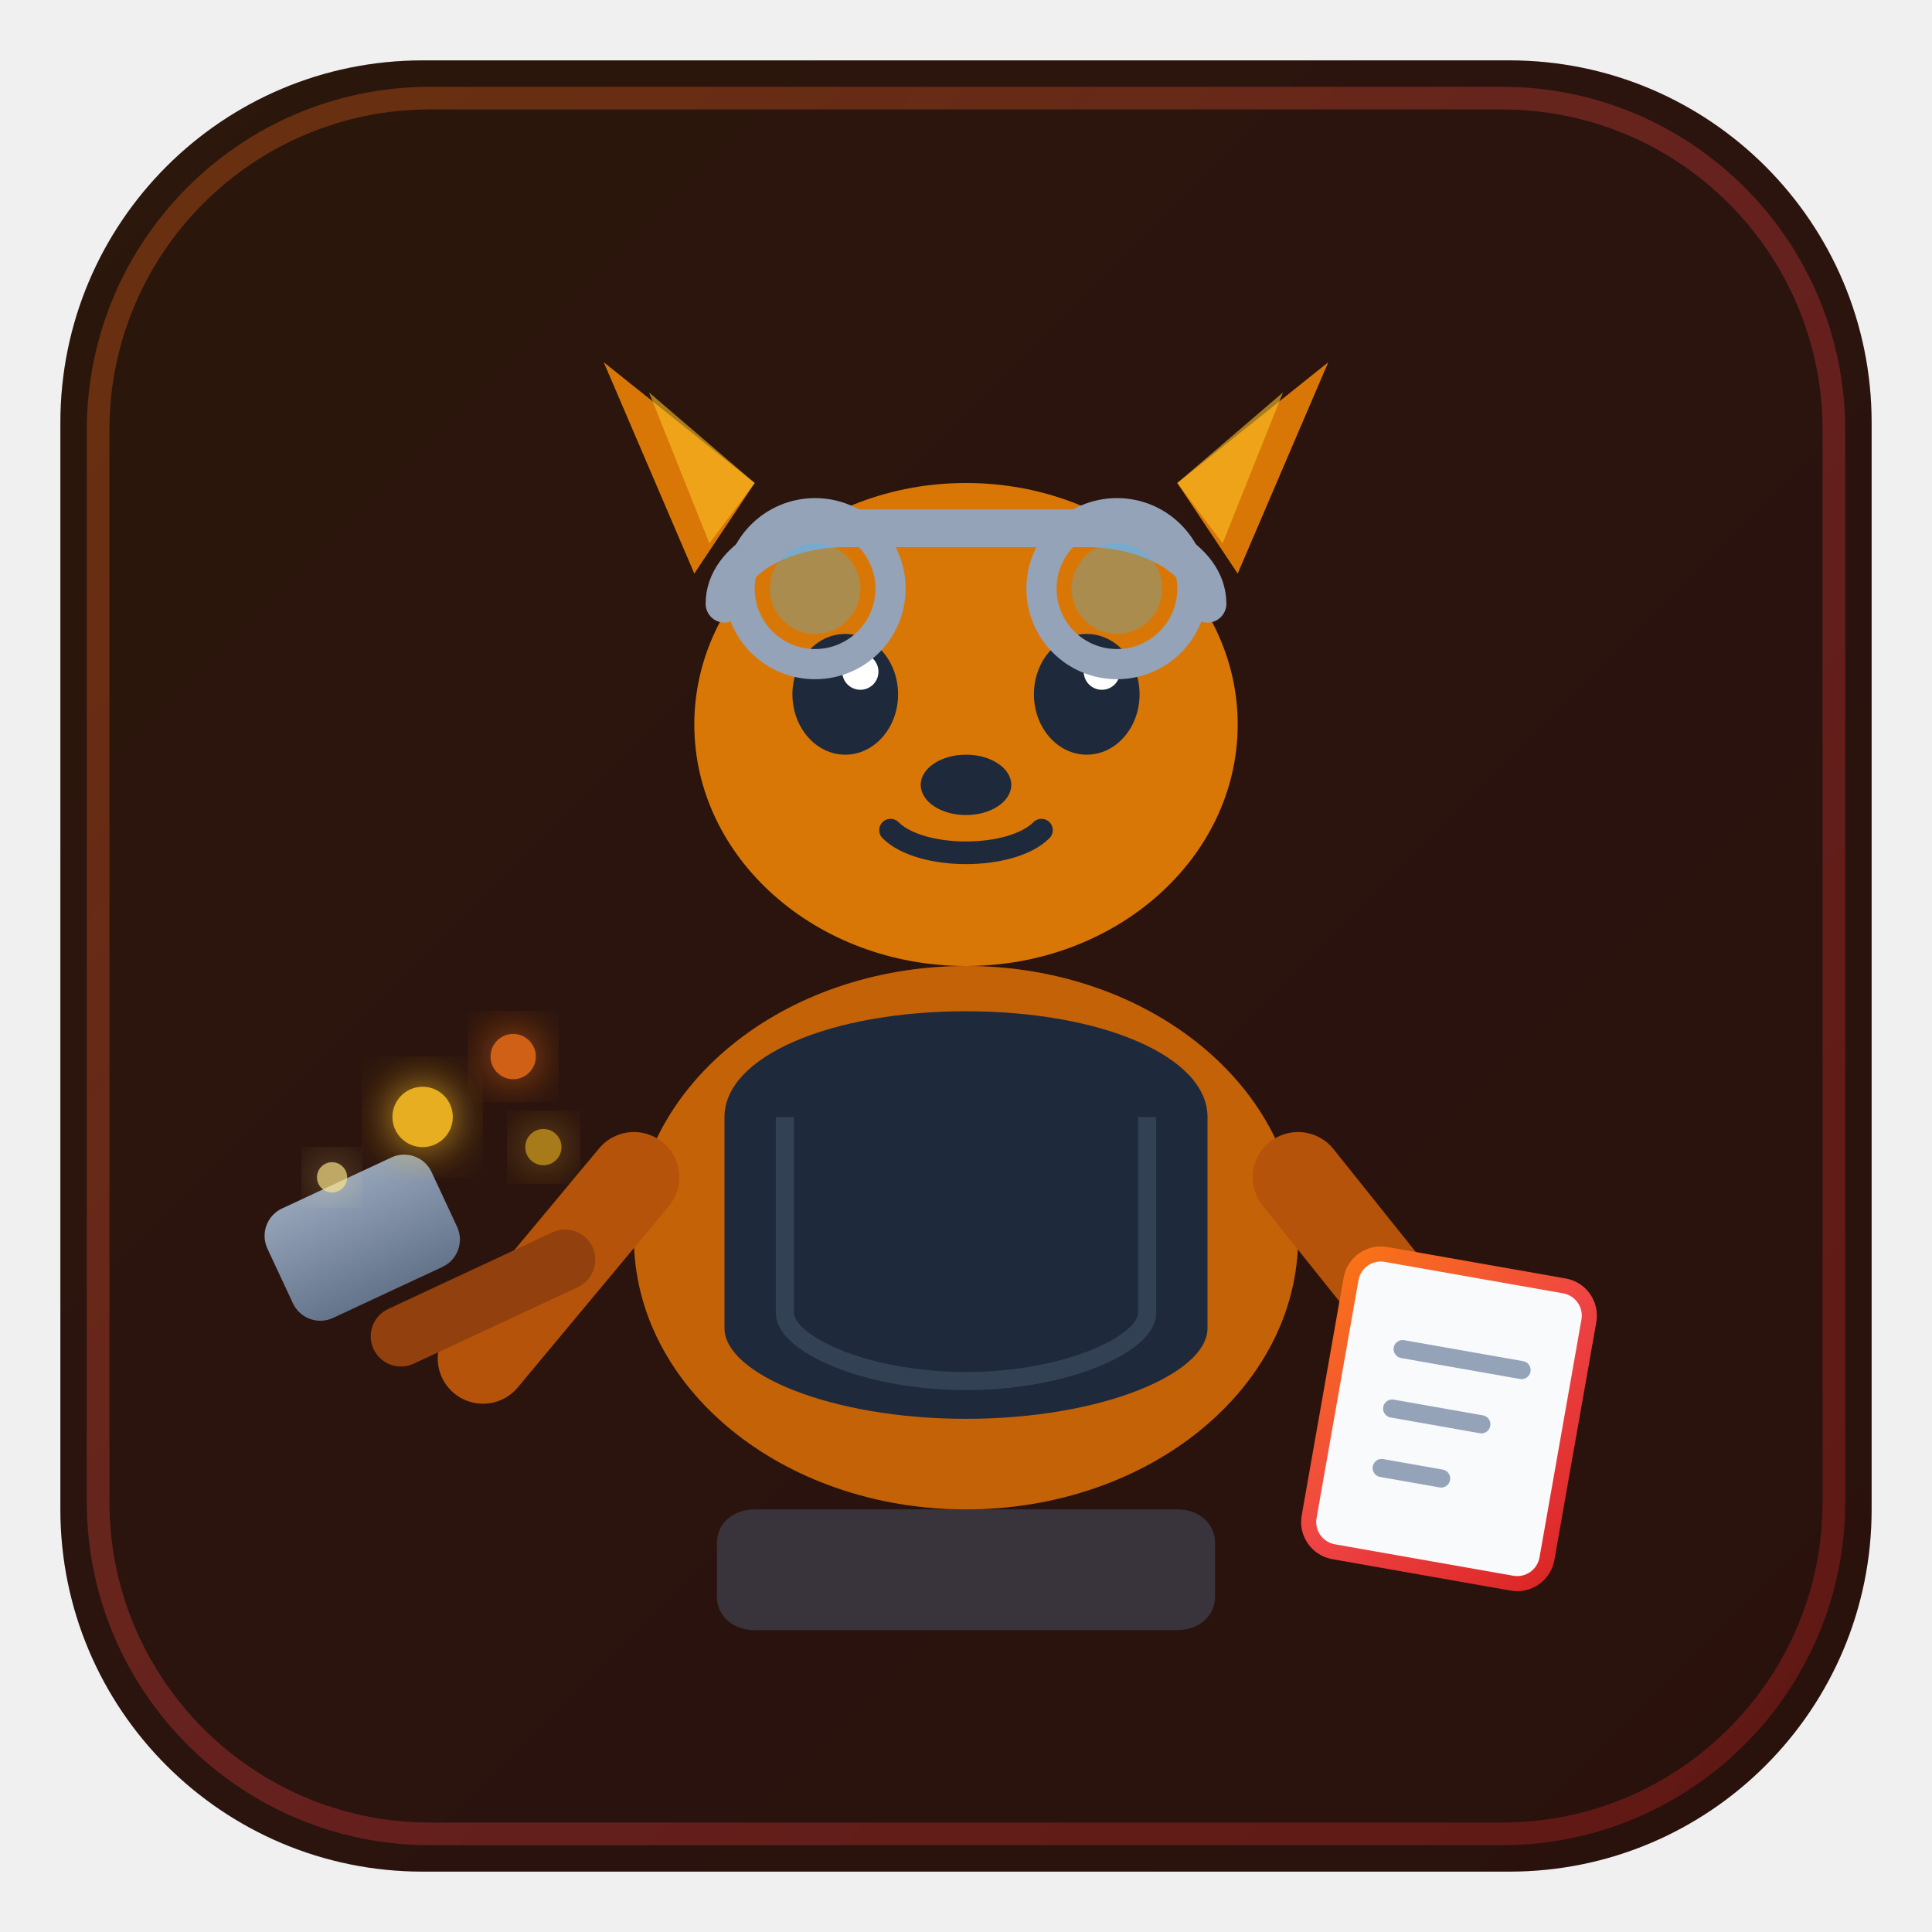
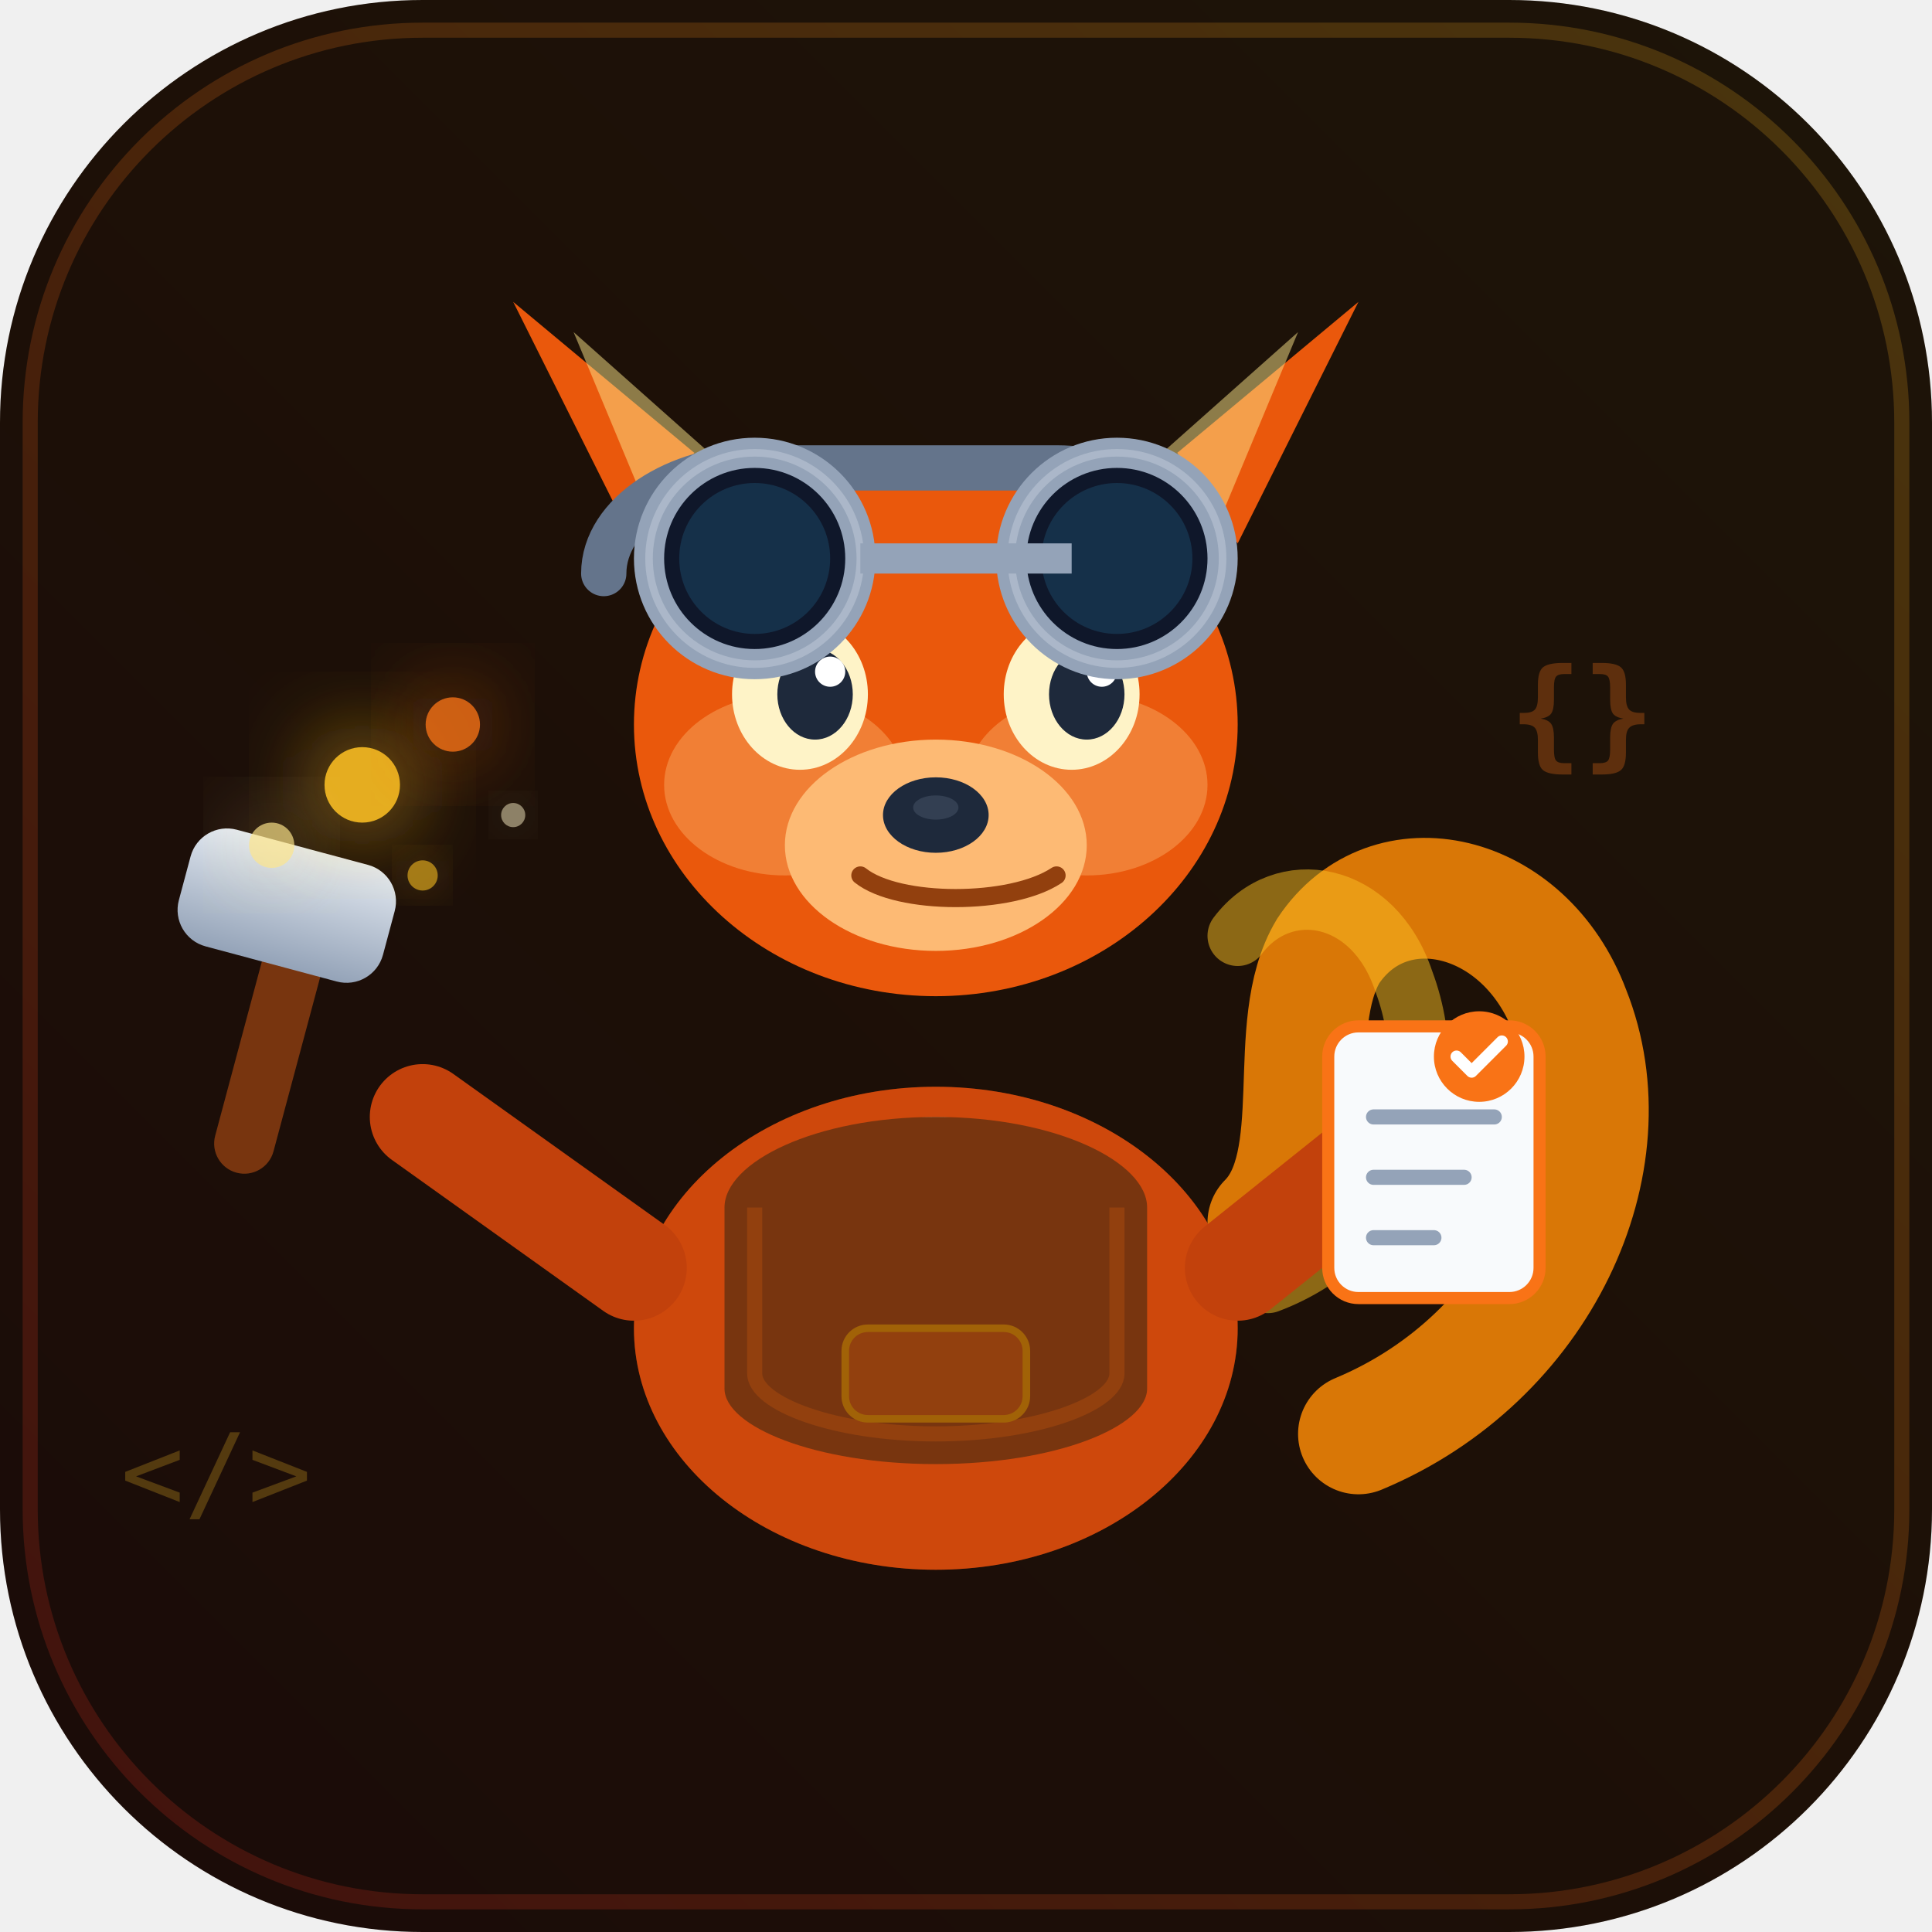
- <svg xmlns="http://www.w3.org/2000/svg" viewBox="0 0 128 128" role="img" aria-label="specforge mascot">
+ <svg xmlns="http://www.w3.org/2000/svg" viewBox="0 0 128 128" role="img" aria-label="specforge mascot — Ember the fox engineer">
  <defs>
-     <linearGradient id="forge" x1="0%" y1="0%" x2="100%" y2="100%">
-       <stop offset="0%" stop-color="#f97316" />
-       <stop offset="50%" stop-color="#ef4444" />
-       <stop offset="100%" stop-color="#dc2626" />
+     <linearGradient id="flame" x1="0%" y1="100%" x2="100%" y2="0%">
+       <stop offset="0%" stop-color="#dc2626" />
+       <stop offset="50%" stop-color="#f97316" />
+       <stop offset="100%" stop-color="#fbbf24" />
    </linearGradient>
-     <linearGradient id="glow" x1="0%" y1="0%" x2="100%" y2="100%">
-       <stop offset="0%" stop-color="#fbbf24" />
-       <stop offset="100%" stop-color="#f97316" />
+     <linearGradient id="gold" x1="0%" y1="0%" x2="100%" y2="100%">
+       <stop offset="0%" stop-color="#fde68a" />
+       <stop offset="100%" stop-color="#f59e0b" />
    </linearGradient>
-     <linearGradient id="metal" x1="0%" y1="0%" x2="0%" y2="100%">
-       <stop offset="0%" stop-color="#94a3b8" />
-       <stop offset="100%" stop-color="#64748b" />
+     <linearGradient id="steel" x1="0%" y1="0%" x2="0%" y2="100%">
+       <stop offset="0%" stop-color="#e2e8f0" />
+       <stop offset="100%" stop-color="#94a3b8" />
    </linearGradient>
-     <filter id="ember" x="-50%" y="-50%" width="200%" height="200%">
-       <feGaussianBlur stdDeviation="1.5" result="b" />
+     <filter id="glow" x="-50%" y="-50%" width="200%" height="200%">
+       <feGaussianBlur stdDeviation="2" result="b" />
+       <feMerge>
+         <feMergeNode in="b" />
+         <feMergeNode in="SourceGraphic" />
+       </feMerge>
+     </filter>
+     <filter id="hot" x="-100%" y="-100%" width="300%" height="300%">
+       <feGaussianBlur stdDeviation="3" result="b" />
      <feMerge>
        <feMergeNode in="b" />
        <feMergeNode in="SourceGraphic" />
      </feMerge>
    </filter>
  </defs>
-   <rect x="4" y="4" width="120" height="120" rx="24" fill="#1a0f0a" />
-   <rect x="4" y="4" width="120" height="120" rx="24" fill="url(#forge)" opacity="0.08" />
-   <rect x="6.5" y="6.5" width="115" height="115" rx="22" fill="none" stroke="url(#forge)" stroke-opacity="0.3" stroke-width="1.5" />
-   <ellipse cx="64" cy="82" rx="22" ry="18" fill="#b45309" />
-   <ellipse cx="64" cy="82" rx="22" ry="18" fill="#d97706" opacity="0.4" />
-   <path d="M48 74c0-4 7-7 16-7s16 3 16 7v14c0 3-7 6-16 6s-16-3-16-6z" fill="#1e293b" />
-   <path d="M52 74v13c0 2 5.3 4.5 12 4.5s12-2.5 12-4.5V74" fill="none" stroke="#334155" stroke-width="1.2" />
-   <ellipse cx="64" cy="48" rx="18" ry="16" fill="#d97706" />
-   <path d="M46 38l-6-14 10 8z" fill="#d97706" />
-   <path d="M47 36l-4-10 7 6z" fill="#fbbf24" opacity="0.6" />
-   <path d="M82 38l6-14-10 8z" fill="#d97706" />
-   <path d="M81 36l4-10-7 6z" fill="#fbbf24" opacity="0.6" />
-   <ellipse cx="56" cy="46" rx="3.5" ry="4" fill="#1e293b" />
-   <ellipse cx="72" cy="46" rx="3.5" ry="4" fill="#1e293b" />
-   <circle cx="57" cy="44.5" r="1.2" fill="white" />
-   <circle cx="73" cy="44.5" r="1.2" fill="white" />
-   <ellipse cx="64" cy="52" rx="3" ry="2" fill="#1e293b" />
-   <path d="M59 55c2 2 8 2 10 0" fill="none" stroke="#1e293b" stroke-width="1.5" stroke-linecap="round" />
-   <path d="M48 40c0-3 4-5 8-5h16c4 0 8 2 8 5" fill="none" stroke="#94a3b8" stroke-width="2.5" stroke-linecap="round" />
-   <circle cx="54" cy="39" r="5" fill="none" stroke="#94a3b8" stroke-width="2" />
-   <circle cx="74" cy="39" r="5" fill="none" stroke="#94a3b8" stroke-width="2" />
-   <circle cx="54" cy="39" r="3" fill="#38bdf8" opacity="0.3" />
-   <circle cx="74" cy="39" r="3" fill="#38bdf8" opacity="0.3" />
-   <path d="M42 78l-10 12" stroke="#b45309" stroke-width="6" stroke-linecap="round" />
-   <rect x="24" y="84" width="16" height="4" rx="2" fill="#92400e" transform="rotate(-25 32 86)" />
-   <rect x="18" y="78" width="12" height="8" rx="2" fill="url(#metal)" transform="rotate(-25 24 82)" />
-   <path d="M86 78l8 10" stroke="#b45309" stroke-width="6" stroke-linecap="round" />
-   <rect x="88" y="84" width="16" height="20" rx="2" fill="#f8fafc" transform="rotate(10 96 94)" />
-   <rect x="88" y="84" width="16" height="20" rx="2" fill="none" stroke="url(#forge)" stroke-width="1" transform="rotate(10 96 94)" />
-   <line x1="92" y1="90" x2="100" y2="90" stroke="#94a3b8" stroke-width="1.2" stroke-linecap="round" transform="rotate(10 96 95)" />
-   <line x1="92" y1="94" x2="98" y2="94" stroke="#94a3b8" stroke-width="1.2" stroke-linecap="round" transform="rotate(10 96 95)" />
-   <line x1="92" y1="98" x2="96" y2="98" stroke="#94a3b8" stroke-width="1.2" stroke-linecap="round" transform="rotate(10 96 95)" />
-   <circle cx="28" cy="74" r="2" fill="#fbbf24" filter="url(#ember)" opacity="0.9" />
-   <circle cx="34" cy="70" r="1.5" fill="#f97316" filter="url(#ember)" opacity="0.8" />
-   <circle cx="22" cy="78" r="1" fill="#fde68a" filter="url(#ember)" opacity="0.7" />
-   <circle cx="36" cy="76" r="1.2" fill="#fbbf24" filter="url(#ember)" opacity="0.6" />
-   <path d="M50 100h28c1.5 0 2.5 1 2.5 2.2v3.6c0 1.2-1 2.2-2.5 2.2H50c-1.5 0-2.5-1-2.5-2.2v-3.6c0-1.2 1-2.2 2.5-2.2z" fill="#475569" opacity="0.5" />
+   <rect width="128" height="128" rx="28" fill="#0f0a06" />
+   <rect width="128" height="128" rx="28" fill="url(#flame)" opacity="0.06" />
+   <rect x="2" y="2" width="124" height="124" rx="26" fill="none" stroke="url(#flame)" stroke-opacity="0.2" stroke-width="1" />
+   <path d="M90 95c12-5 18-18 14-28-3-8-12-10-16-4-3 5 0 14-4 18" fill="none" stroke="#d97706" stroke-width="8" stroke-linecap="round" />
+   <path d="M84 85c8-3 12-12 9-20-2-6-8-7-11-3" fill="none" stroke="#fbbf24" stroke-width="4" stroke-linecap="round" opacity="0.5" />
+   <ellipse cx="62" cy="88" rx="20" ry="16" fill="#c2410c" />
+   <ellipse cx="62" cy="88" rx="20" ry="16" fill="#ea580c" opacity="0.3" />
+   <ellipse cx="62" cy="84" rx="12" ry="10" fill="#fed7aa" opacity="0.6" />
+   <path d="M48 80c0-3 6-6 14-6s14 3 14 6v12c0 2.5-6 5-14 5s-14-2.5-14-5z" fill="#78350f" />
+   <path d="M50 80v11c0 2 5.3 4 12 4s12-2 12-4V80" fill="none" stroke="#92400e" stroke-width="1" />
+   <rect x="56" y="88" width="12" height="6" rx="1.5" fill="#92400e" stroke="#a16207" stroke-width="0.5" />
+   <ellipse cx="62" cy="48" rx="20" ry="18" fill="#ea580c" />
+   <ellipse cx="52" cy="52" rx="8" ry="6" fill="#fdba74" opacity="0.4" />
+   <ellipse cx="72" cy="52" rx="8" ry="6" fill="#fdba74" opacity="0.4" />
+   <ellipse cx="62" cy="56" rx="10" ry="7" fill="#fdba74" />
+   <path d="M42 36l-8-16 12 10z" fill="#ea580c" />
+   <path d="M43 34l-5-12 9 8z" fill="#fde68a" opacity="0.5" />
+   <path d="M82 36l8-16-12 10z" fill="#ea580c" />
+   <path d="M81 34l5-12-9 8z" fill="#fde68a" opacity="0.5" />
+   <ellipse cx="53" cy="46" rx="4.5" ry="5" fill="#fef3c7" />
+   <ellipse cx="71" cy="46" rx="4.5" ry="5" fill="#fef3c7" />
+   <ellipse cx="54" cy="46" rx="2.5" ry="3" fill="#1e293b" />
+   <ellipse cx="72" cy="46" rx="2.5" ry="3" fill="#1e293b" />
+   <circle cx="55" cy="44.5" r="1" fill="white" />
+   <circle cx="73" cy="44.5" r="1" fill="white" />
+   <ellipse cx="62" cy="54" rx="3.5" ry="2.5" fill="#1e293b" />
+   <ellipse cx="62" cy="53.5" rx="1.5" ry="0.8" fill="#475569" opacity="0.5" />
+   <path d="M57 58c2.5 2 10 2 13 0" fill="none" stroke="#92400e" stroke-width="1.2" stroke-linecap="round" />
+   <path d="M40 38c0-4 5-7 10-7h20c5 0 10 3 10 7" fill="none" stroke="#64748b" stroke-width="3" stroke-linecap="round" />
+   <circle cx="50" cy="37" r="7" fill="#0f172a" stroke="#94a3b8" stroke-width="2" />
+   <circle cx="50" cy="37" r="5" fill="#38bdf8" opacity="0.15" />
+   <circle cx="50" cy="37" r="7" fill="none" stroke="#e2e8f0" stroke-width="0.5" opacity="0.3" />
+   <circle cx="74" cy="37" r="7" fill="#0f172a" stroke="#94a3b8" stroke-width="2" />
+   <circle cx="74" cy="37" r="5" fill="#38bdf8" opacity="0.15" />
+   <circle cx="74" cy="37" r="7" fill="none" stroke="#e2e8f0" stroke-width="0.5" opacity="0.3" />
+   <path d="M57 37h14" stroke="#94a3b8" stroke-width="2" />
+   <path d="M42 84l-14-10" stroke="#c2410c" stroke-width="7" stroke-linecap="round" />
+   <rect x="16" y="60" width="4" height="18" rx="2" fill="#78350f" transform="rotate(15 18 69)" />
+   <rect x="12" y="56" width="14" height="8" rx="2.5" fill="url(#steel)" transform="rotate(15 19 60)" />
+   <path d="M82 84l10-8" stroke="#c2410c" stroke-width="7" stroke-linecap="round" />
+   <rect x="88" y="68" width="14" height="18" rx="2" fill="#f8fafc" />
+   <rect x="88" y="68" width="14" height="18" rx="2" fill="none" stroke="#f97316" stroke-width="0.8" />
+   <line x1="91" y1="74" x2="99" y2="74" stroke="#94a3b8" stroke-width="1" stroke-linecap="round" />
+   <line x1="91" y1="78" x2="97" y2="78" stroke="#94a3b8" stroke-width="1" stroke-linecap="round" />
+   <line x1="91" y1="82" x2="95" y2="82" stroke="#94a3b8" stroke-width="1" stroke-linecap="round" />
+   <circle cx="98" cy="70" r="3" fill="#f97316" />
+   <path d="M96.5 70l1 1 2-2" fill="none" stroke="white" stroke-width="0.8" stroke-linecap="round" stroke-linejoin="round" />
+   <circle cx="24" cy="52" r="2.5" fill="#fbbf24" filter="url(#hot)" opacity="0.9" />
+   <circle cx="30" cy="48" r="1.8" fill="#f97316" filter="url(#hot)" opacity="0.8" />
+   <circle cx="18" cy="56" r="1.5" fill="#fde68a" filter="url(#hot)" opacity="0.7" />
+   <circle cx="28" cy="58" r="1" fill="#fbbf24" filter="url(#glow)" opacity="0.6" />
+   <circle cx="34" cy="54" r="0.8" fill="#fef3c7" filter="url(#glow)" opacity="0.5" />
+   <text x="100" y="50" font-family="monospace" font-size="8" fill="#f97316" opacity="0.3" font-weight="bold">{}</text>
+   <text x="8" y="100" font-family="monospace" font-size="7" fill="#fbbf24" opacity="0.25">&lt;/&gt;</text>
</svg>
